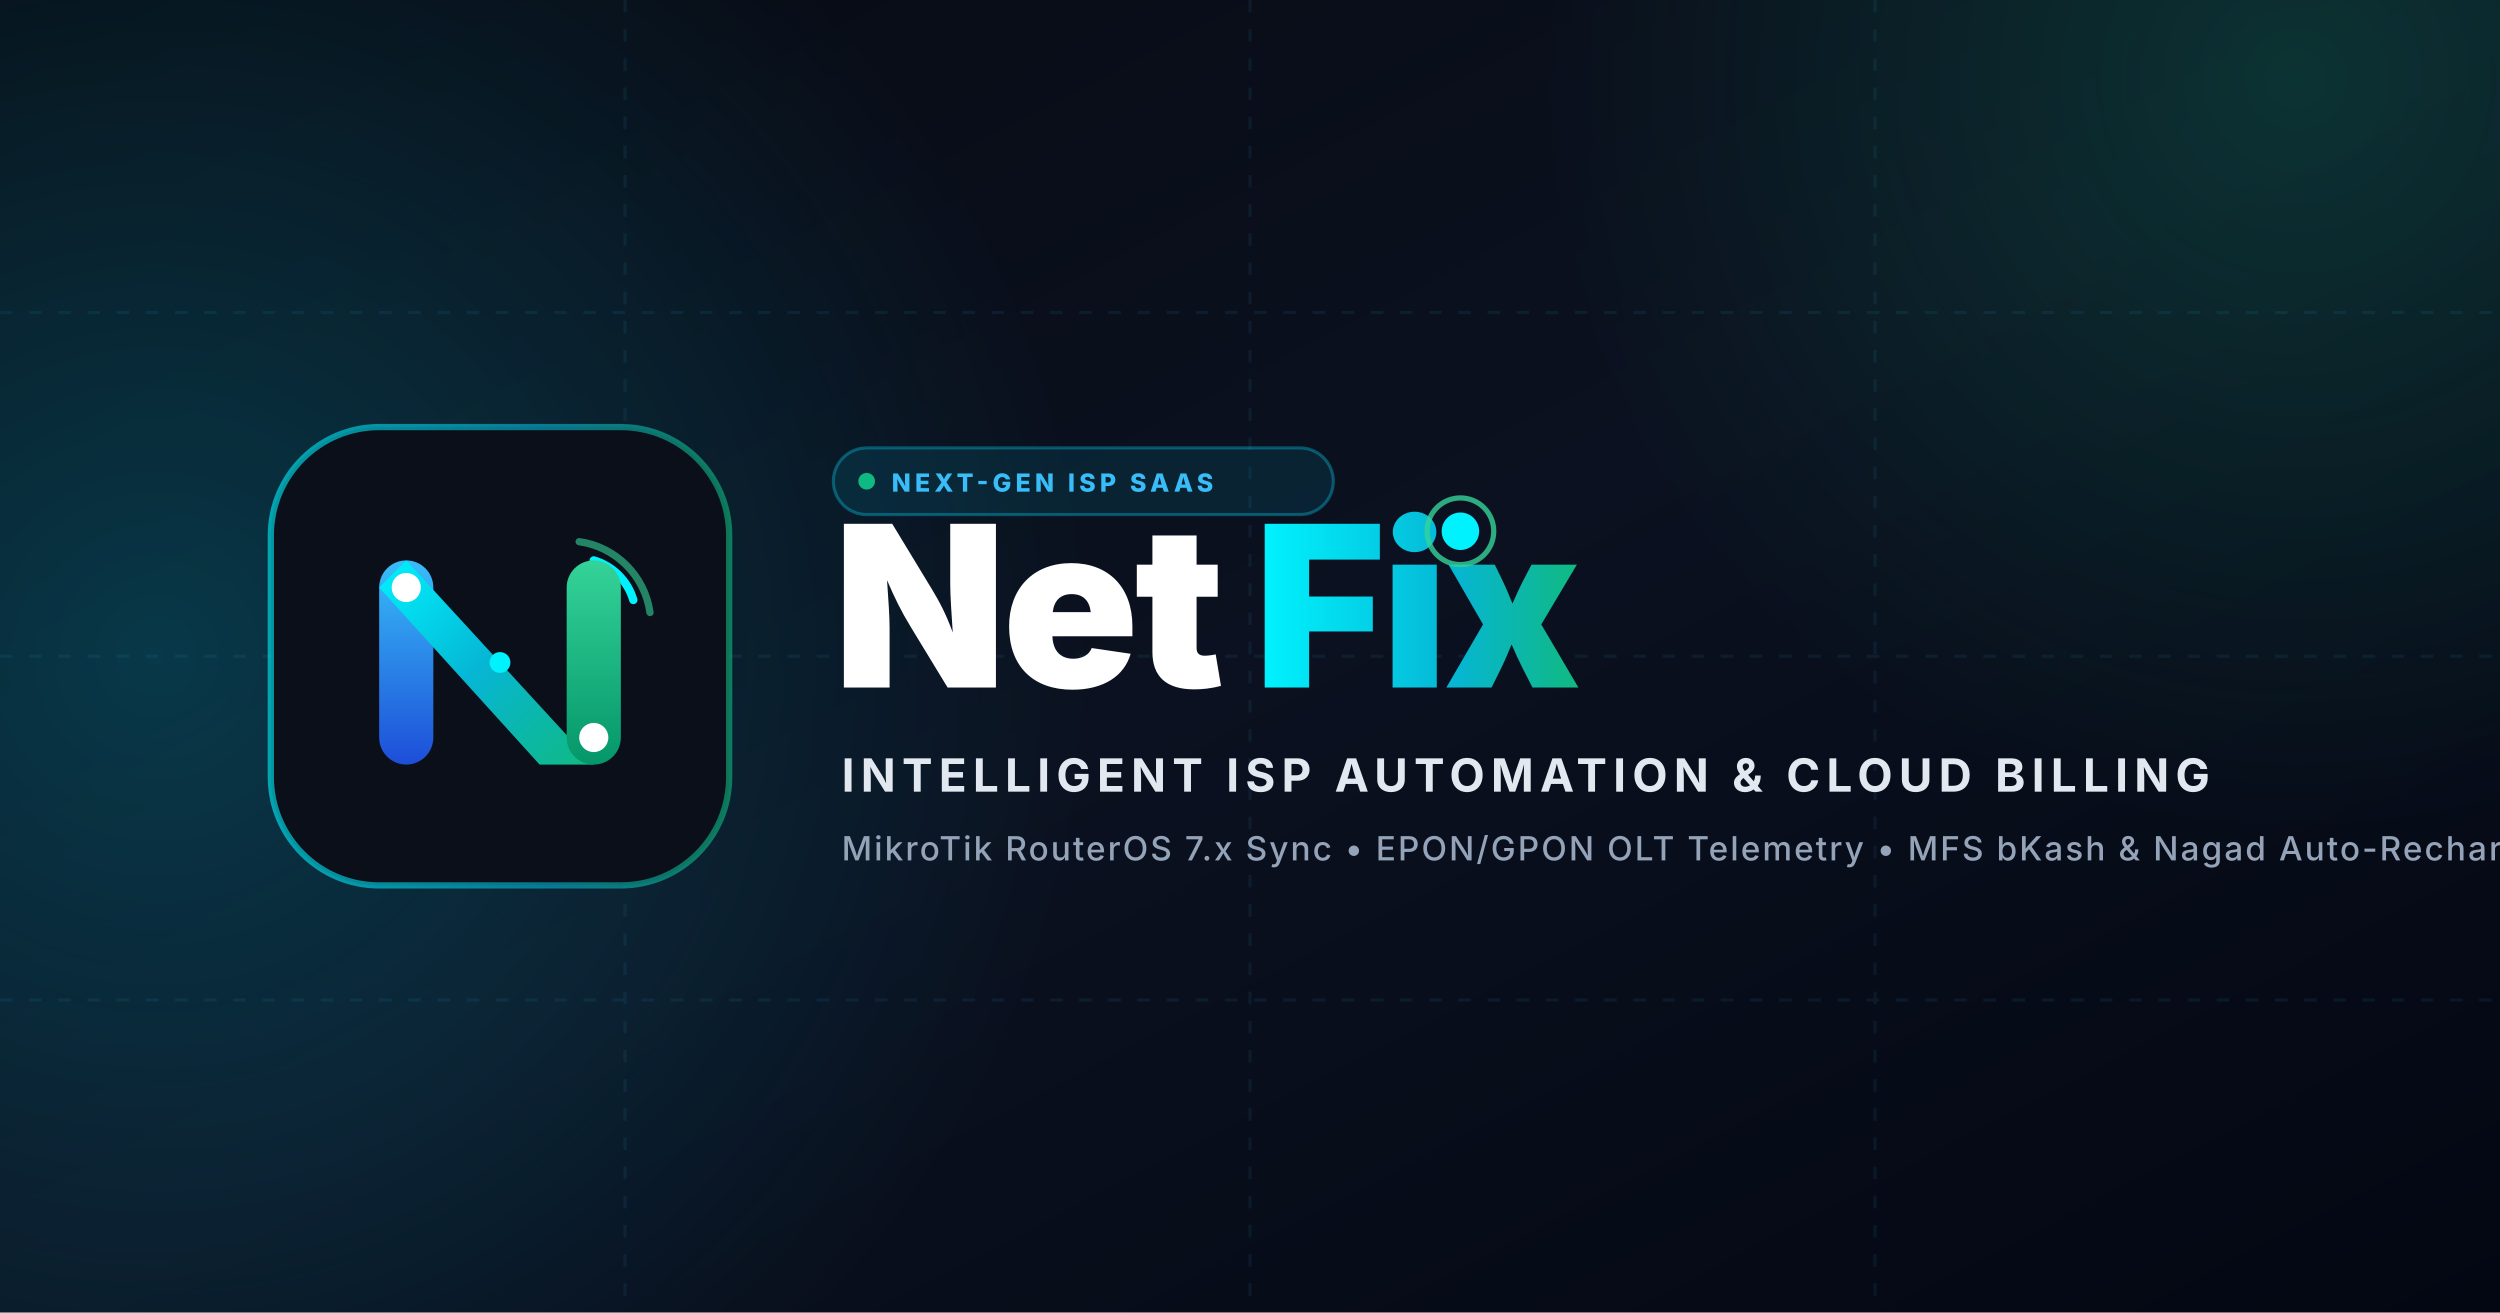
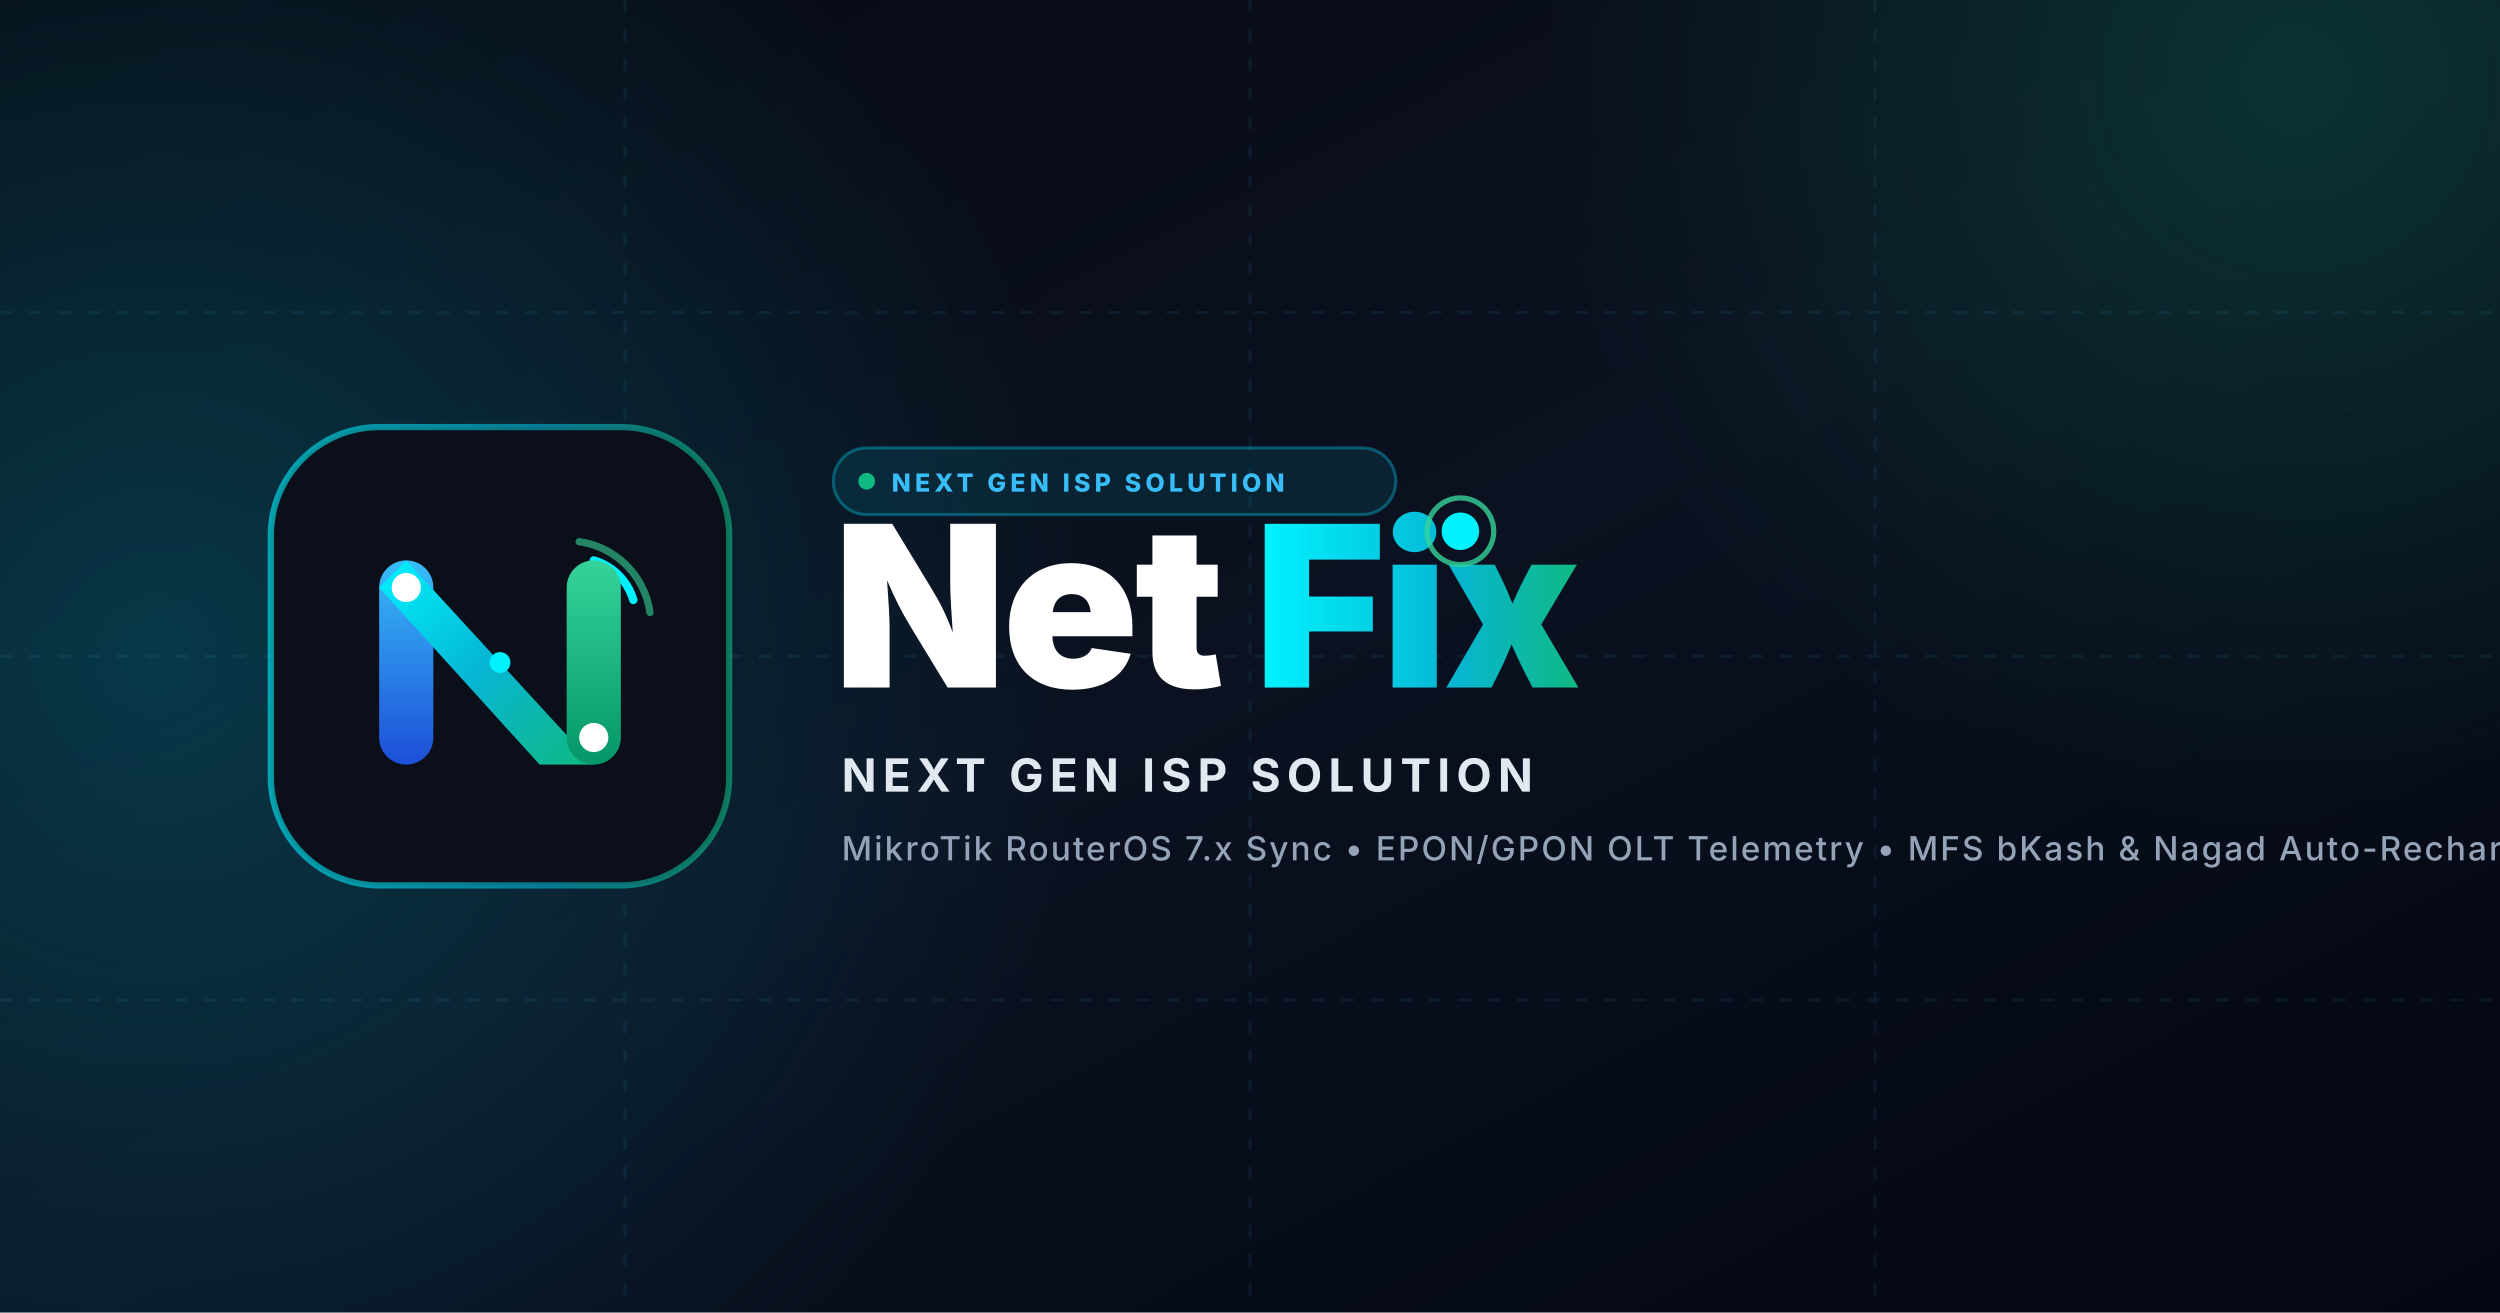
<svg xmlns="http://www.w3.org/2000/svg" viewBox="0 0 1200 630" width="100%" height="100%">
  <defs>
    <linearGradient id="bannerBg" x1="0%" y1="0%" x2="100%" y2="100%">
      <stop offset="0%" stop-color="#070A12" />
      <stop offset="50%" stop-color="#0B1120" />
      <stop offset="100%" stop-color="#030712" />
    </linearGradient>
    <radialGradient id="bannerGlow1" cx="25%" cy="50%" r="50%">
      <stop offset="0%" stop-color="rgba(6, 182, 212, 0.25)" />
      <stop offset="100%" stop-color="rgba(6, 182, 212, 0)" />
    </radialGradient>
    <radialGradient id="bannerGlow2" cx="75%" cy="30%" r="45%">
      <stop offset="0%" stop-color="rgba(16, 185, 129, 0.2)" />
      <stop offset="100%" stop-color="rgba(16, 185, 129, 0)" />
    </radialGradient>
    <linearGradient id="banLeftPillar" x1="0%" y1="0%" x2="0%" y2="100%">
      <stop offset="0%" stop-color="#38BDF8" />
      <stop offset="100%" stop-color="#1D4ED8" />
    </linearGradient>
    <linearGradient id="banBeam" x1="0%" y1="0%" x2="100%" y2="100%">
      <stop offset="0%" stop-color="#00F2FE" />
      <stop offset="50%" stop-color="#06B6D4" />
      <stop offset="100%" stop-color="#10B981" />
    </linearGradient>
    <linearGradient id="banRightPillar" x1="0%" y1="100%" x2="0%" y2="0%">
      <stop offset="0%" stop-color="#059669" />
      <stop offset="100%" stop-color="#34D399" />
    </linearGradient>
    <linearGradient id="banFixGrad" x1="0%" y1="0%" x2="100%" y2="0%">
      <stop offset="0%" stop-color="#00F2FE" />
      <stop offset="60%" stop-color="#06B6D4" />
      <stop offset="100%" stop-color="#10B981" />
    </linearGradient>
  </defs>
  <style>
    .font-brand {
      font-family: 'Inter', system-ui, -apple-system, BlinkMacSystemFont, "Segoe UI", Roboto, sans-serif;
    }
  </style>
  <rect width="1200" height="630" fill="url(#bannerBg)" />
  <circle cx="300" cy="315" r="450" fill="url(#bannerGlow1)" />
  <circle cx="900" cy="200" r="400" fill="url(#bannerGlow2)" />
  <g opacity="0.08" stroke="#38BDF8" stroke-width="1.5" stroke-dasharray="6 8">
    <line x1="0" y1="150" x2="1200" y2="150" />
    <line x1="0" y1="315" x2="1200" y2="315" />
    <line x1="0" y1="480" x2="1200" y2="480" />
    <line x1="300" y1="0" x2="300" y2="630" />
    <line x1="600" y1="0" x2="600" y2="630" />
    <line x1="900" y1="0" x2="900" y2="630" />
  </g>
  <g transform="translate(130, 205)">
    <rect x="0" y="0" width="220" height="220" rx="52" ry="52" fill="#0B0F19" stroke="url(#banFixGrad)" stroke-width="3" stroke-opacity="0.6" />
    <path d="M 148 55 A 40 40 0 0 1 182 89" fill="none" stroke="#34D399" stroke-width="3.5" stroke-linecap="round" opacity="0.6" />
    <path d="M 155 64 A 28 28 0 0 1 174 83" fill="none" stroke="#00F2FE" stroke-width="4" stroke-linecap="round" />
    <g>
      <rect x="52" y="64" width="26" height="98" rx="13" fill="url(#banLeftPillar)" />
      <path d="M 65 64 L 155 162 L 129 162 L 52 77 Z" fill="url(#banBeam)" />
      <rect x="142" y="64" width="26" height="98" rx="13" fill="url(#banRightPillar)" />
    </g>
    <circle cx="65" cy="77" r="7" fill="#FFFFFF" />
    <circle cx="155" cy="149" r="7" fill="#FFFFFF" />
    <circle cx="110" cy="113" r="5" fill="#00F2FE" />
  </g>
  <g class="font-brand" transform="translate(400, 215)">
-     <rect x="0" y="0" width="240" height="32" rx="16" ry="16" fill="rgba(6, 182, 212, 0.12)" stroke="#06B6D4" stroke-width="1.5" stroke-opacity="0.4" />
+     <rect x="0" y="0" width="270" height="32" rx="16" ry="16" fill="rgba(6, 182, 212, 0.12)" stroke="#06B6D4" stroke-width="1.5" stroke-opacity="0.4" />
    <circle cx="16" cy="16" r="4" fill="#10B981" />
-     <text x="28" y="21" font-size="12" font-weight="800" fill="#38BDF8" letter-spacing="2">NEXT-GEN ISP SAAS</text>
+     <text x="28" y="21" font-size="12" font-weight="800" fill="#38BDF8" letter-spacing="2">NEXT GEN ISP SOLUTION</text>
    <text x="0" y="115" font-size="108" font-weight="900" fill="#FFFFFF" letter-spacing="-2">Net</text>
    <text x="202" y="115" font-size="108" font-weight="900" fill="url(#banFixGrad)" letter-spacing="-2">Fix</text>
    <circle cx="301" cy="40" r="9" fill="#00F2FE" />
    <circle cx="301" cy="40" r="16" fill="none" stroke="#34D399" stroke-width="2.5" opacity="0.8" />
    <text x="4" y="165" font-size="22" font-weight="700" fill="#E2E8F0" letter-spacing="3" text-transform="uppercase">
-       INTELLIGENT ISP AUTOMATION &amp; CLOUD BILLING
+       NEXT GEN ISP SOLUTION
    </text>
    <text x="4" y="198" font-size="16" font-weight="500" fill="#94A3B8" letter-spacing="1">
      MikroTik RouterOS 7.x Sync • EPON/GPON OLT Telemetry • MFS bKash &amp; Nagad Auto-Recharge
    </text>
  </g>
</svg>
